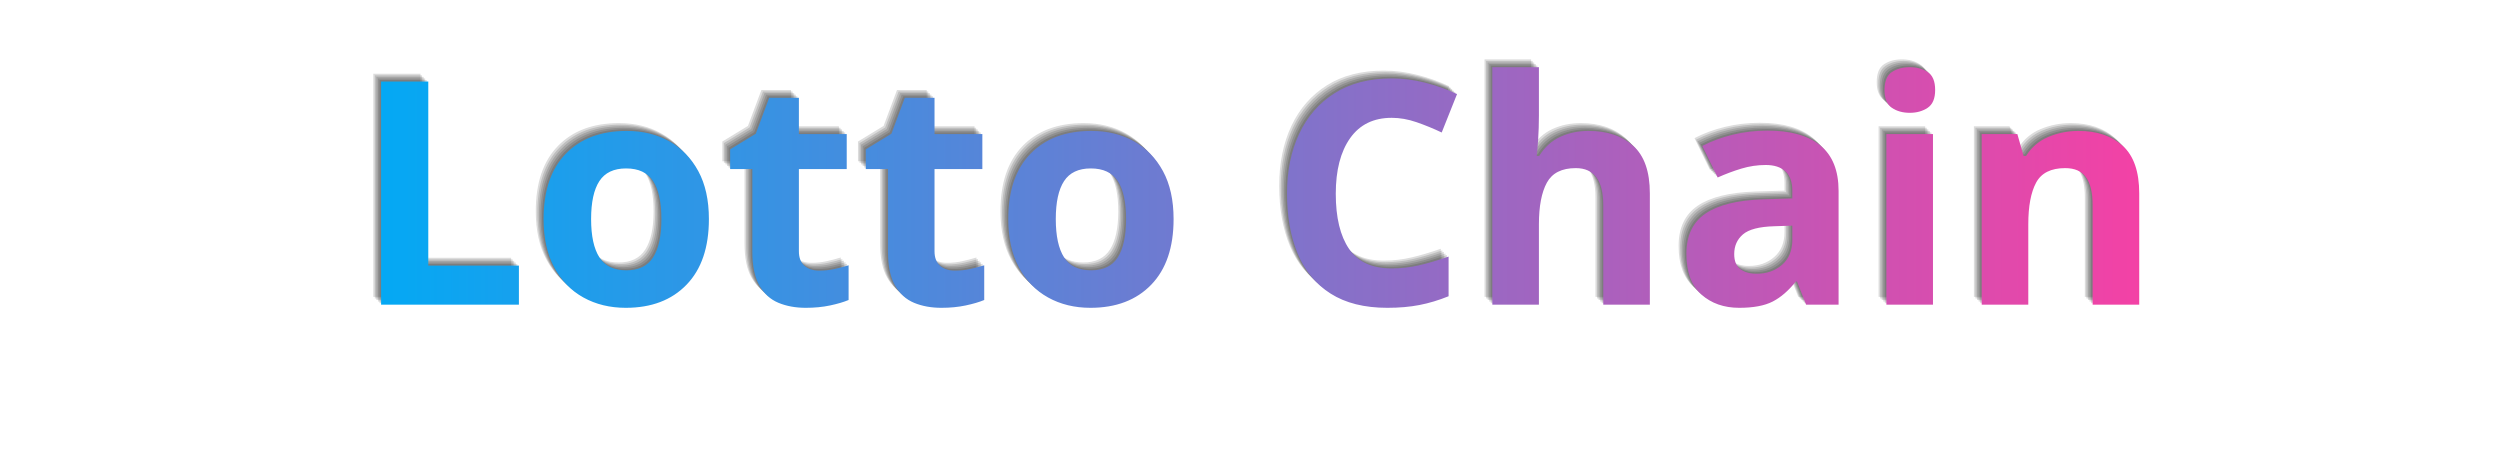
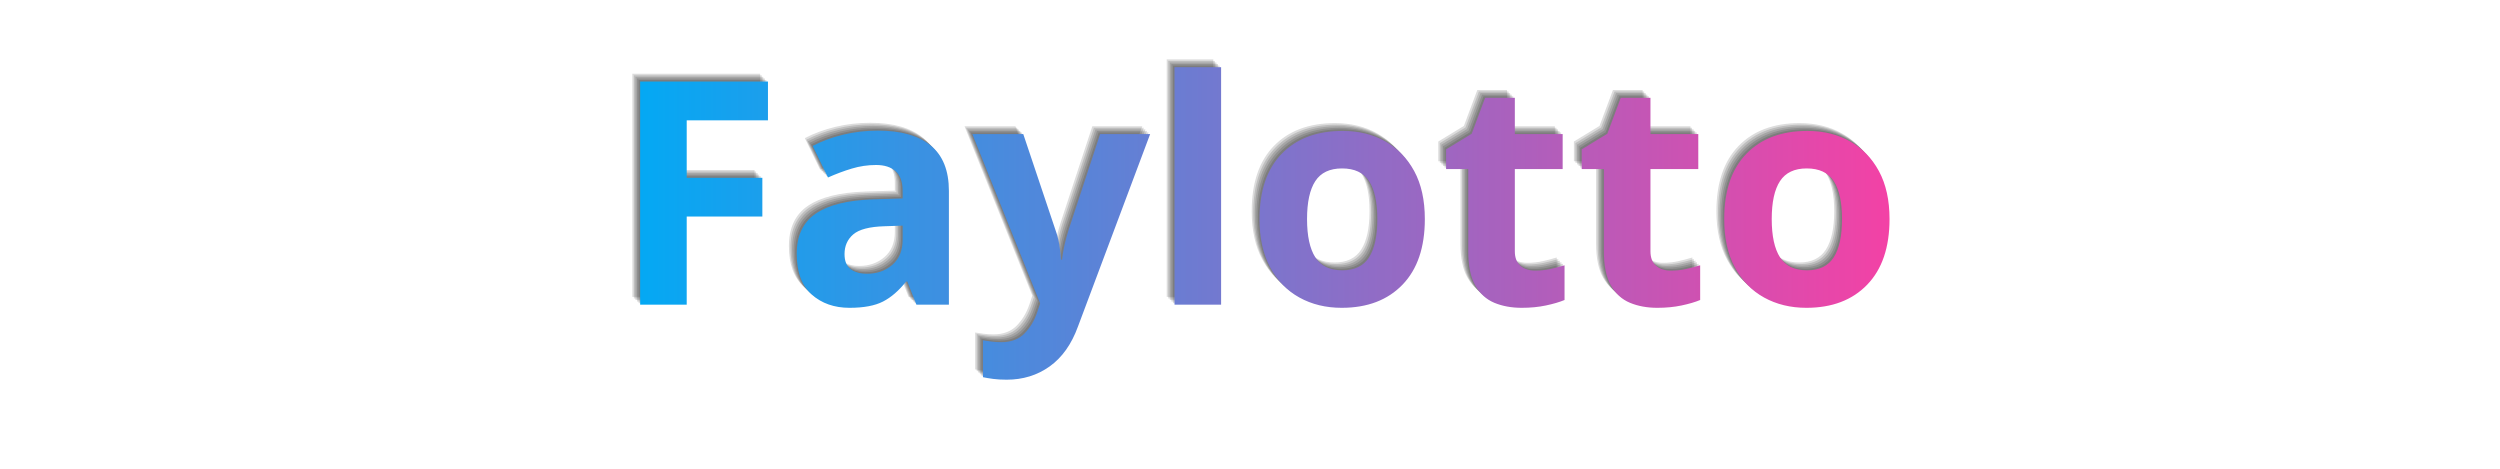
<svg xmlns="http://www.w3.org/2000/svg" width="1600" height="300" viewBox="0 0 1600 300">
  <defs>
    <linearGradient id="grad1" x1="0%" y1="0%" x2="100%" y2="0%">
      <stop offset="0%" stop-color="#03a9f4" />
      <stop offset="100%" stop-color="#f441a5" />
    </linearGradient>
  </defs>
  <g font-family="Ubuntu, sans-serif" font-size="200" font-weight="700" text-anchor="middle">
-     <text x="800" y="190" fill="#111" opacity="0.15">Lotto Chain</text>
-     <text x="801" y="191" fill="#111" opacity="0.15">Lotto Chain</text>
-     <text x="802" y="192" fill="#111" opacity="0.15">Lotto Chain</text>
-     <text x="803" y="193" fill="#111" opacity="0.15">Lotto Chain</text>
-     <text x="804" y="194" fill="#111" opacity="0.15">Lotto Chain</text>
-     <text x="805" y="195" fill="url(#grad1)">Lotto Chain</text>
+     <text x="800" y="190" fill="#111" opacity="0.15">Faylotto</text>
+     <text x="801" y="191" fill="#111" opacity="0.15">Faylotto</text>
+     <text x="802" y="192" fill="#111" opacity="0.15">Faylotto</text>
+     <text x="803" y="193" fill="#111" opacity="0.15">Faylotto</text>
+     <text x="804" y="194" fill="#111" opacity="0.15">Faylotto</text>
+     <text x="805" y="195" fill="url(#grad1)">Faylotto</text>
  </g>
</svg>
